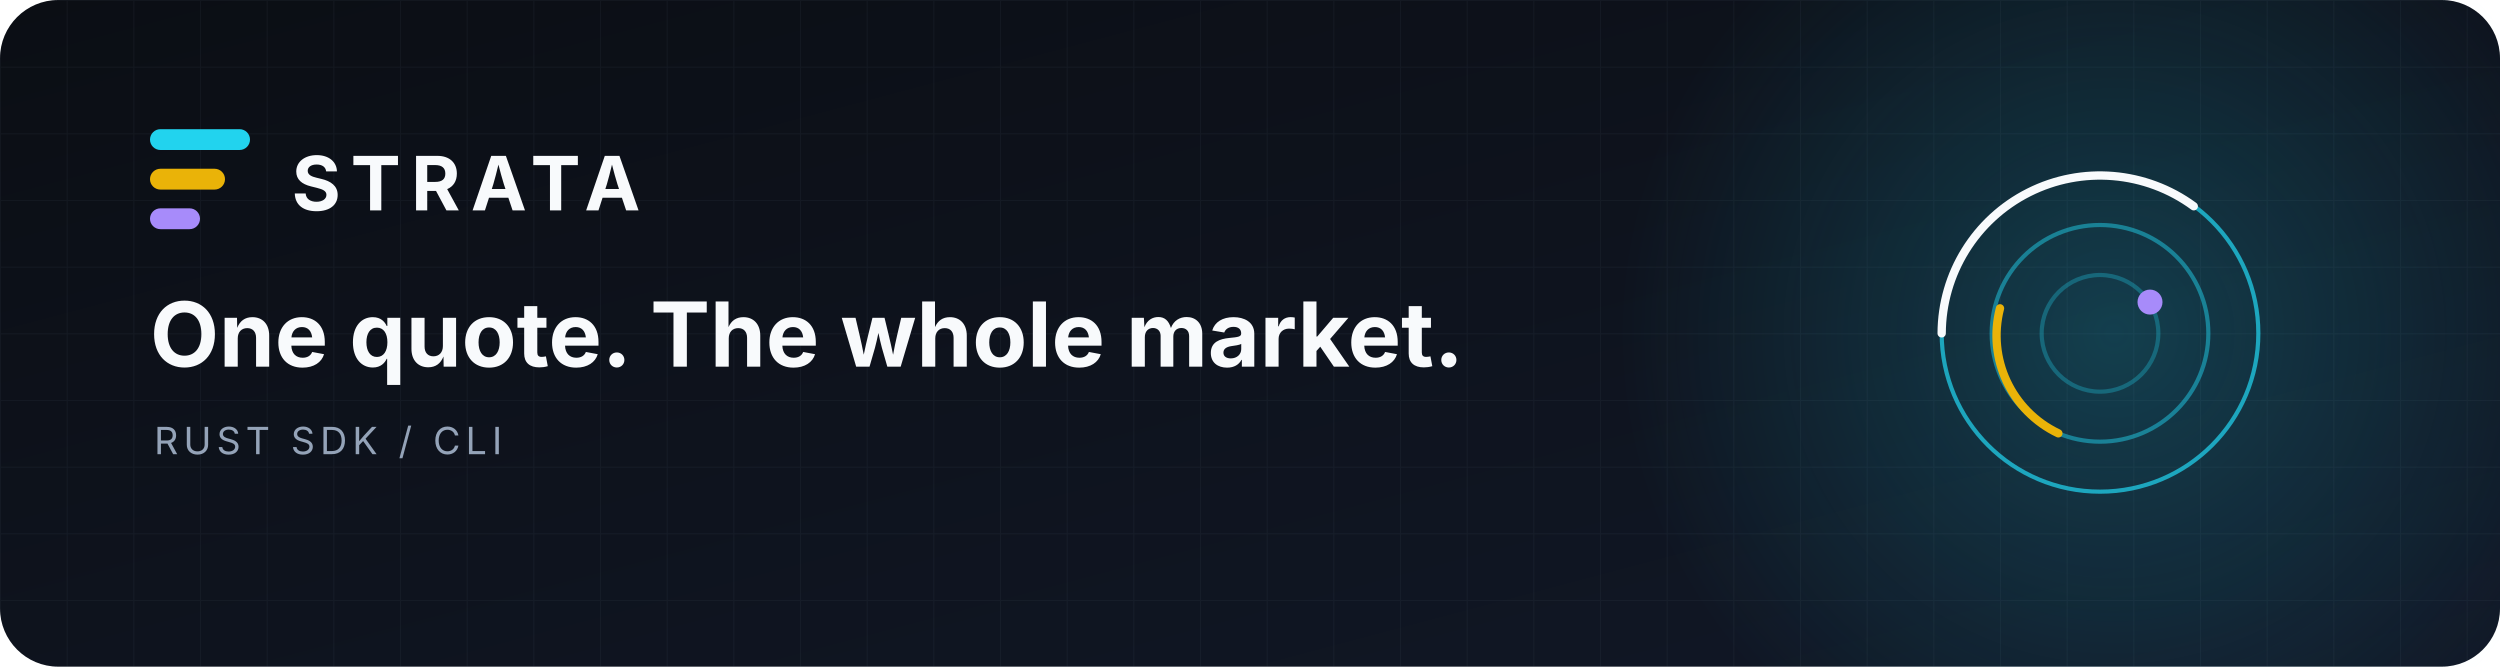
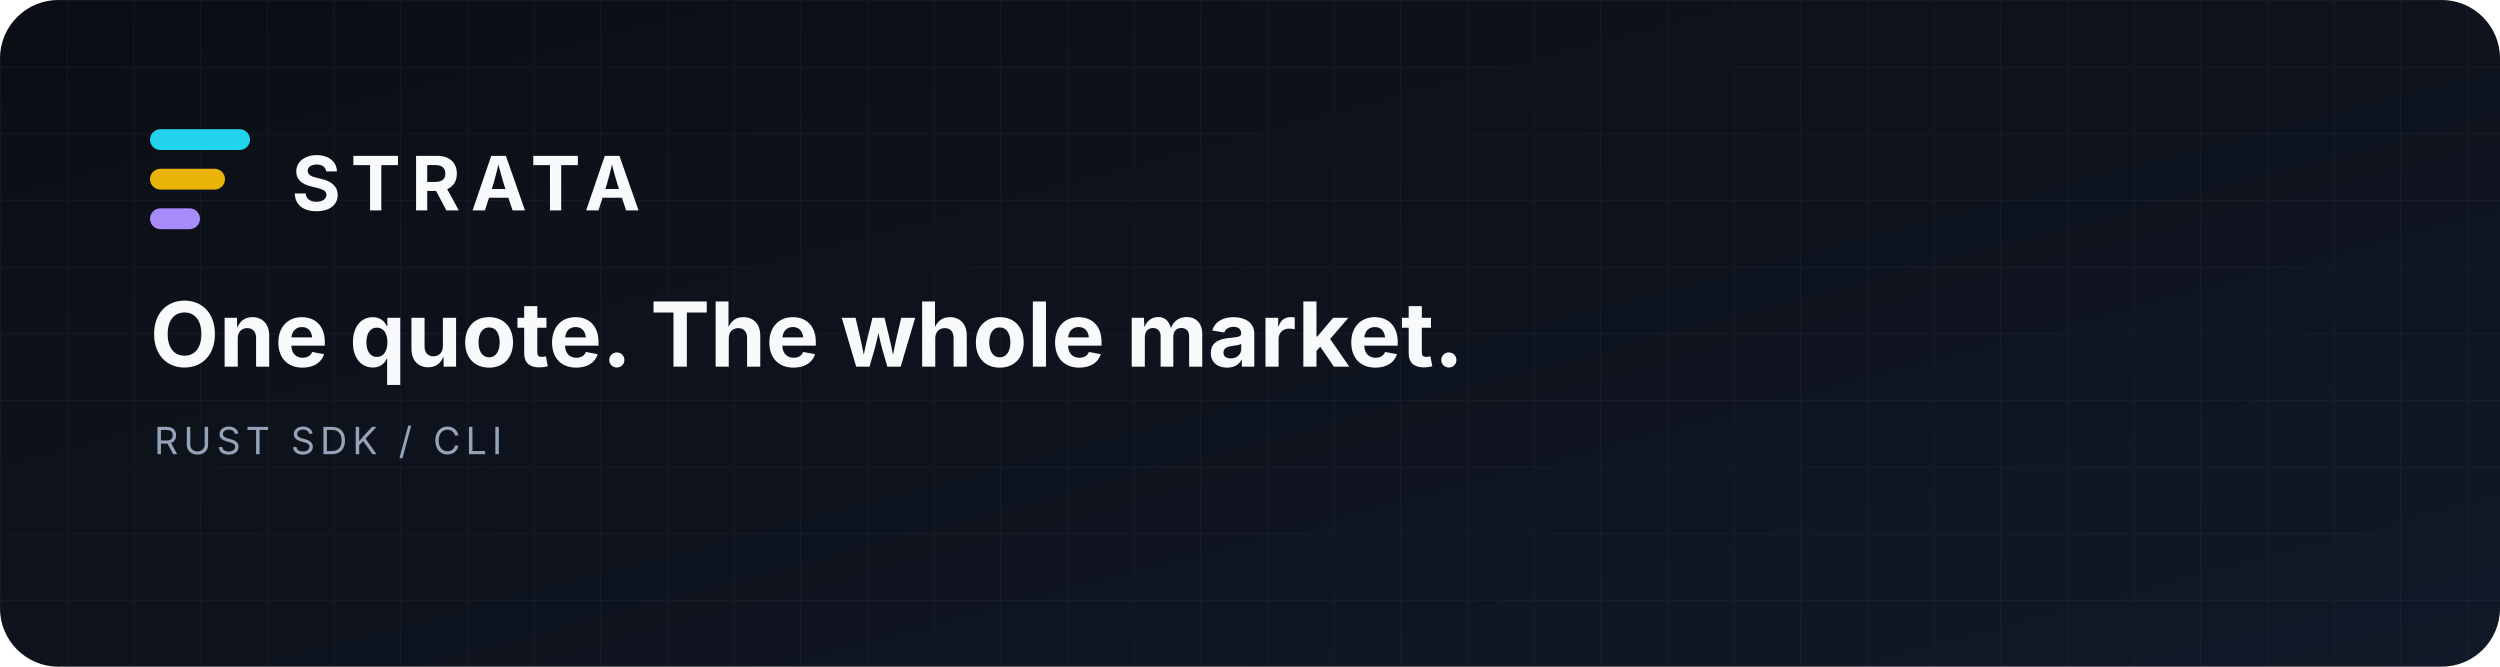
<svg xmlns="http://www.w3.org/2000/svg" width="1200" height="320" viewBox="0 0 1200 320" role="img" aria-labelledby="title desc">
  <defs>
    <linearGradient id="bg" x1="0" y1="0" x2="1" y2="1">
      <stop offset="0" stop-color="#0b0e14" />
      <stop offset="1" stop-color="#111827" />
    </linearGradient>
-     <radialGradient id="glow" cx="50%" cy="50%" r="50%">
-       <stop offset="0" stop-color="#22d3ee" stop-opacity=".22" />
-       <stop offset="1" stop-color="#22d3ee" stop-opacity="0" />
-     </radialGradient>
    <pattern id="grid" width="32" height="32" patternUnits="userSpaceOnUse">
      <path d="M32 0H0V32" fill="none" stroke="#94a3b8" stroke-opacity=".055" />
    </pattern>
  </defs>
  <rect width="1200" height="320" rx="28" fill="url(#bg)" />
  <rect width="1200" height="320" rx="28" fill="url(#grid)" />
-   <circle cx="1015" cy="160" r="240" fill="url(#glow)" />
  <g transform="translate(72 62)">
    <rect width="48" height="10" rx="5" fill="#22d3ee" />
    <rect y="19" width="36" height="10" rx="5" fill="#eab308" />
    <rect y="38" width="24" height="10" rx="5" fill="#a78bfa" />
    <text x="68" y="39" fill="#f8fafc" font-family="Inter, ui-sans-serif, system-ui, sans-serif" font-size="36" font-weight="750" letter-spacing="5">STRATA</text>
  </g>
  <text x="72" y="176" fill="#f8fafc" font-family="Inter, ui-sans-serif, system-ui, sans-serif" font-size="43" font-weight="650">One quote. The whole market.</text>
  <text x="74" y="218" fill="#94a3b8" font-family="Inter, ui-sans-serif, system-ui, sans-serif" font-size="18" letter-spacing="2.5">RUST SDK  /  CLI</text>
-   <g transform="translate(1008 160)" fill="none">
-     <circle r="76" stroke="#22d3ee" stroke-width="2" stroke-opacity=".72" />
-     <circle r="52" stroke="#22d3ee" stroke-width="2" stroke-opacity=".48" />
-     <circle r="28" stroke="#22d3ee" stroke-width="2" stroke-opacity=".3" />
-     <path d="M-76 0a76 76 0 0 1 121-61" stroke="#f8fafc" stroke-width="4" stroke-linecap="round" />
-     <path d="M-20 48a52 52 0 0 1-28-60" stroke="#eab308" stroke-width="4" stroke-linecap="round" />
-     <circle cx="24" cy="-15" r="6" fill="#a78bfa" stroke="none" />
-   </g>
</svg>
